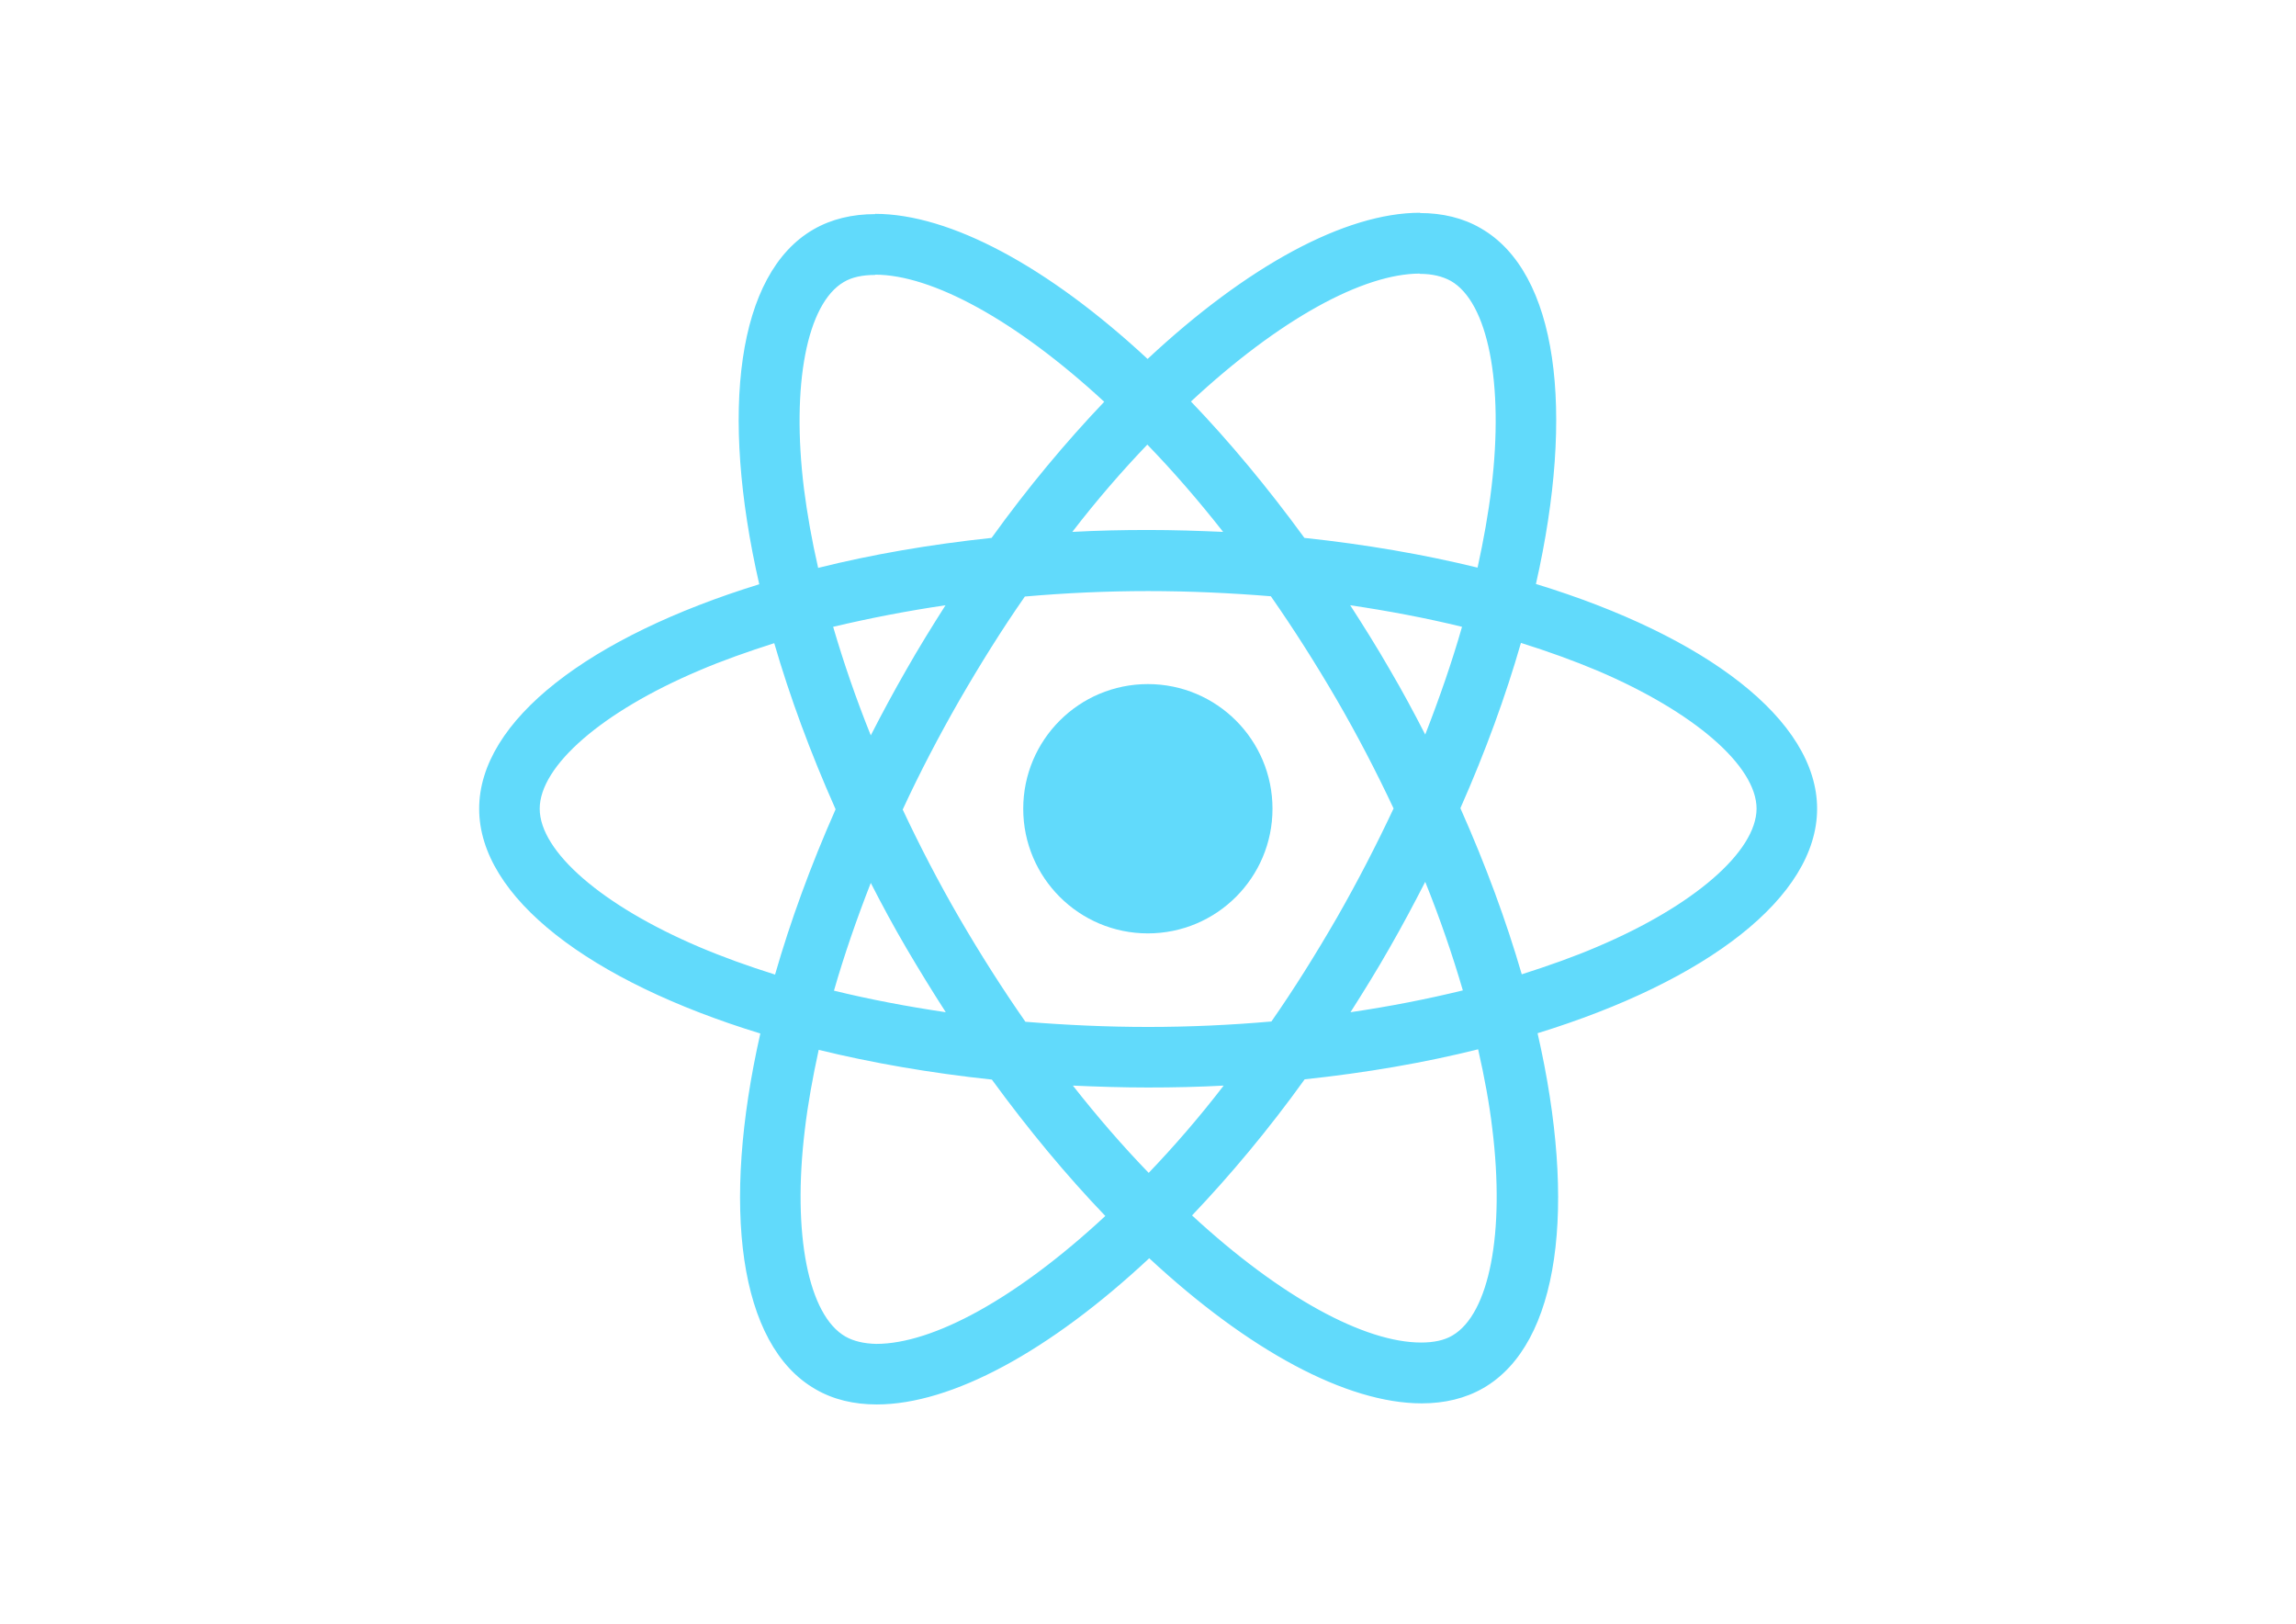
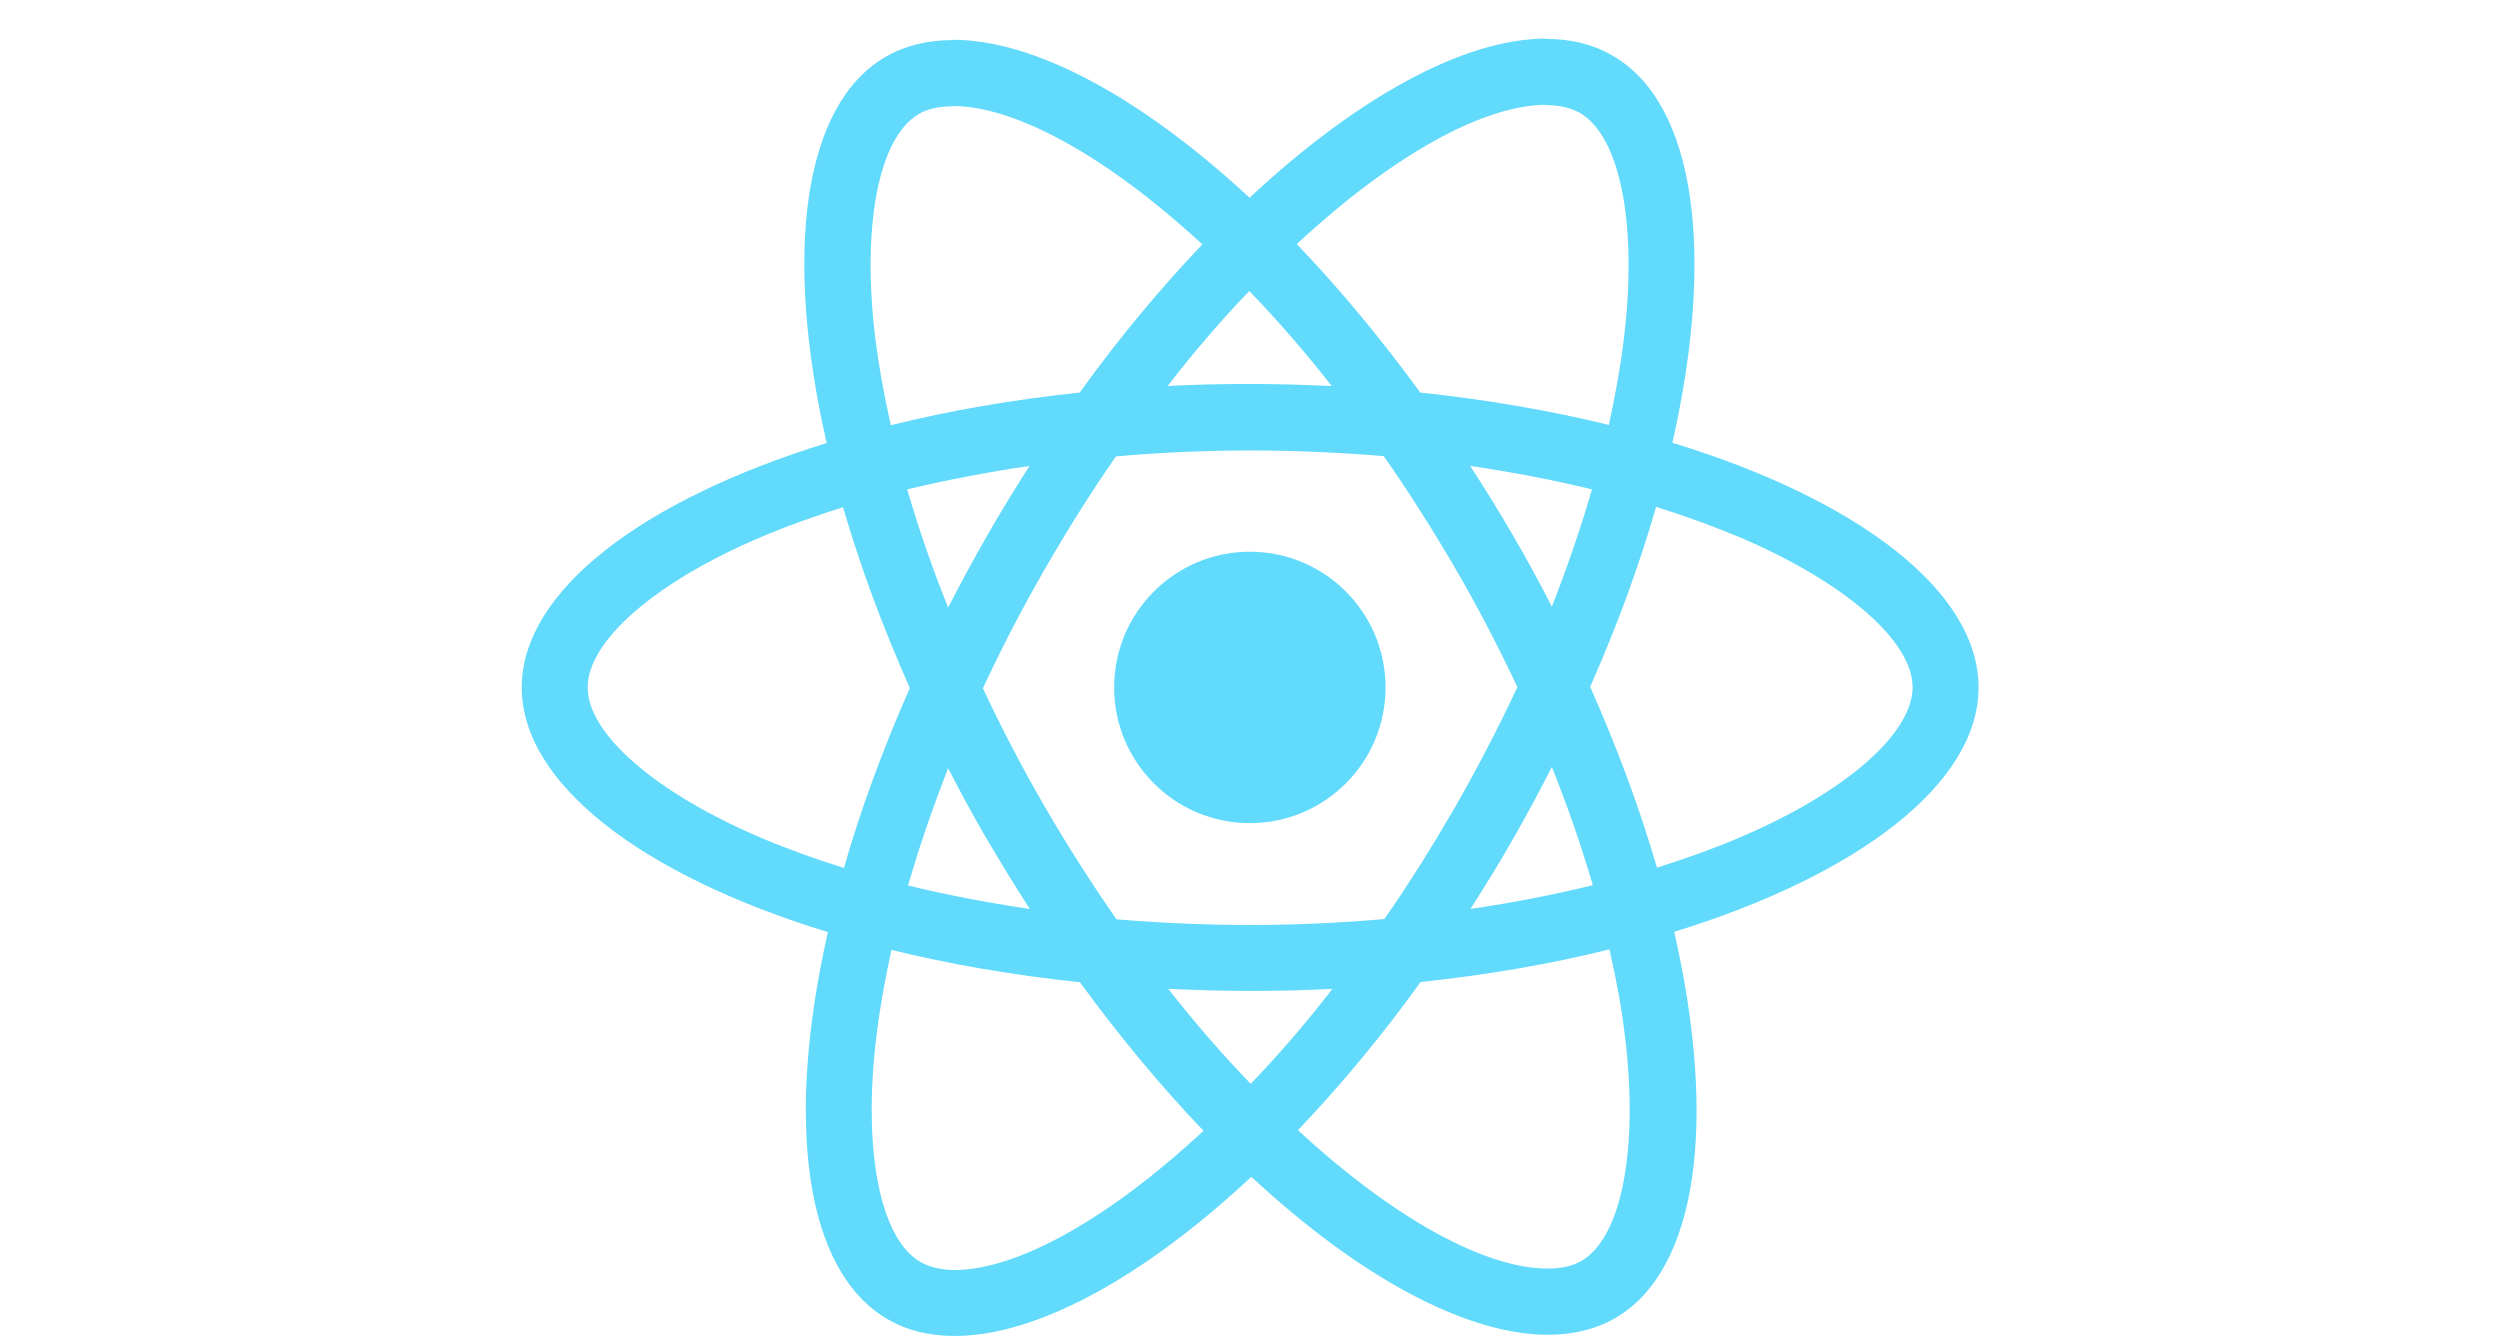
- <svg xmlns="http://www.w3.org/2000/svg" viewBox="0 0 841.9 595.3">
+ <svg xmlns="http://www.w3.org/2000/svg" viewBox="0 65 841.9 450">
  <g fill="#61DAFB">
    <path d="M666.3 296.5c0-32.5-40.7-63.3-103.1-82.4 14.4-63.6 8-114.2-20.2-130.4-6.5-3.8-14.1-5.6-22.4-5.6v22.3c4.6 0 8.3.9 11.4 2.6 13.6 7.8 19.5 37.5 14.9 75.7-1.1 9.4-2.9 19.3-5.1 29.4-19.6-4.8-41-8.5-63.5-10.9-13.5-18.5-27.5-35.3-41.6-50 32.6-30.3 63.2-46.9 84-46.9V78c-27.5 0-63.5 19.6-99.9 53.6-36.4-33.8-72.4-53.2-99.9-53.2v22.3c20.7 0 51.4 16.5 84 46.6-14 14.7-28 31.4-41.3 49.9-22.6 2.4-44 6.1-63.6 11-2.3-10-4-19.7-5.2-29-4.7-38.2 1.1-67.9 14.6-75.8 3-1.8 6.9-2.6 11.5-2.6V78.5c-8.4 0-16 1.8-22.6 5.6-28.1 16.2-34.4 66.7-19.9 130.1-62.2 19.2-102.7 49.9-102.7 82.3 0 32.5 40.7 63.3 103.1 82.4-14.4 63.6-8 114.2 20.2 130.4 6.5 3.8 14.1 5.6 22.5 5.6 27.5 0 63.5-19.6 99.9-53.6 36.4 33.8 72.4 53.2 99.9 53.2 8.4 0 16-1.8 22.6-5.6 28.1-16.2 34.4-66.7 19.9-130.1 62-19.1 102.5-49.9 102.5-82.3zm-130.2-66.7c-3.7 12.9-8.3 26.2-13.5 39.5-4.1-8-8.4-16-13.1-24-4.6-8-9.5-15.8-14.4-23.4 14.2 2.1 27.9 4.7 41 7.9zm-45.8 106.5c-7.8 13.5-15.8 26.3-24.1 38.2-14.9 1.3-30 2-45.2 2-15.1 0-30.2-.7-45-1.9-8.3-11.9-16.4-24.6-24.2-38-7.6-13.1-14.5-26.4-20.8-39.8 6.2-13.4 13.2-26.8 20.7-39.9 7.8-13.5 15.8-26.3 24.1-38.2 14.9-1.3 30-2 45.2-2 15.1 0 30.2.7 45 1.9 8.3 11.9 16.4 24.6 24.2 38 7.6 13.1 14.5 26.4 20.8 39.8-6.3 13.4-13.2 26.8-20.7 39.9zm32.3-13c5.4 13.4 10 26.8 13.8 39.8-13.1 3.2-26.9 5.9-41.2 8 4.9-7.7 9.8-15.6 14.4-23.7 4.6-8 8.9-16.1 13-24.1zM421.2 430c-9.3-9.6-18.6-20.3-27.8-32 9 .4 18.2.7 27.5.7 9.4 0 18.7-.2 27.8-.7-9 11.7-18.3 22.4-27.5 32zm-74.4-58.9c-14.2-2.1-27.9-4.7-41-7.9 3.7-12.9 8.3-26.2 13.5-39.5 4.1 8 8.4 16 13.1 24 4.7 8 9.5 15.8 14.4 23.4zM420.7 163c9.3 9.6 18.6 20.3 27.8 32-9-.4-18.2-.7-27.5-.7-9.4 0-18.7.2-27.8.7 9-11.7 18.3-22.4 27.5-32zm-74 58.9c-4.9 7.7-9.8 15.6-14.4 23.7-4.6 8-8.9 16-13 24-5.4-13.4-10-26.8-13.8-39.8 13.1-3.1 26.9-5.8 41.2-7.9zm-90.5 125.2c-35.4-15.1-58.3-34.9-58.3-50.6 0-15.7 22.9-35.6 58.3-50.6 8.6-3.7 18-7 27.7-10.1 5.7 19.6 13.2 40 22.5 60.9-9.2 20.8-16.6 41.1-22.2 60.6-9.9-3.1-19.3-6.5-28-10.2zM310 490c-13.6-7.8-19.5-37.5-14.9-75.7 1.1-9.4 2.9-19.3 5.1-29.4 19.6 4.8 41 8.5 63.5 10.9 13.5 18.5 27.5 35.3 41.6 50-32.6 30.3-63.2 46.9-84 46.9-4.5-.1-8.3-1-11.3-2.7zm237.2-76.2c4.7 38.2-1.1 67.9-14.6 75.8-3 1.8-6.9 2.6-11.5 2.6-20.7 0-51.4-16.5-84-46.6 14-14.7 28-31.4 41.3-49.9 22.6-2.4 44-6.1 63.6-11 2.3 10.1 4.1 19.8 5.2 29.1zm38.5-66.7c-8.6 3.7-18 7-27.7 10.1-5.7-19.6-13.2-40-22.5-60.9 9.2-20.8 16.6-41.1 22.2-60.6 9.9 3.1 19.3 6.5 28.1 10.2 35.4 15.1 58.3 34.9 58.3 50.6-.1 15.7-23 35.6-58.4 50.6zM320.8 78.4z" />
    <circle cx="420.9" cy="296.5" r="45.7" />
    <path d="M520.5 78.1z" />
  </g>
</svg>
